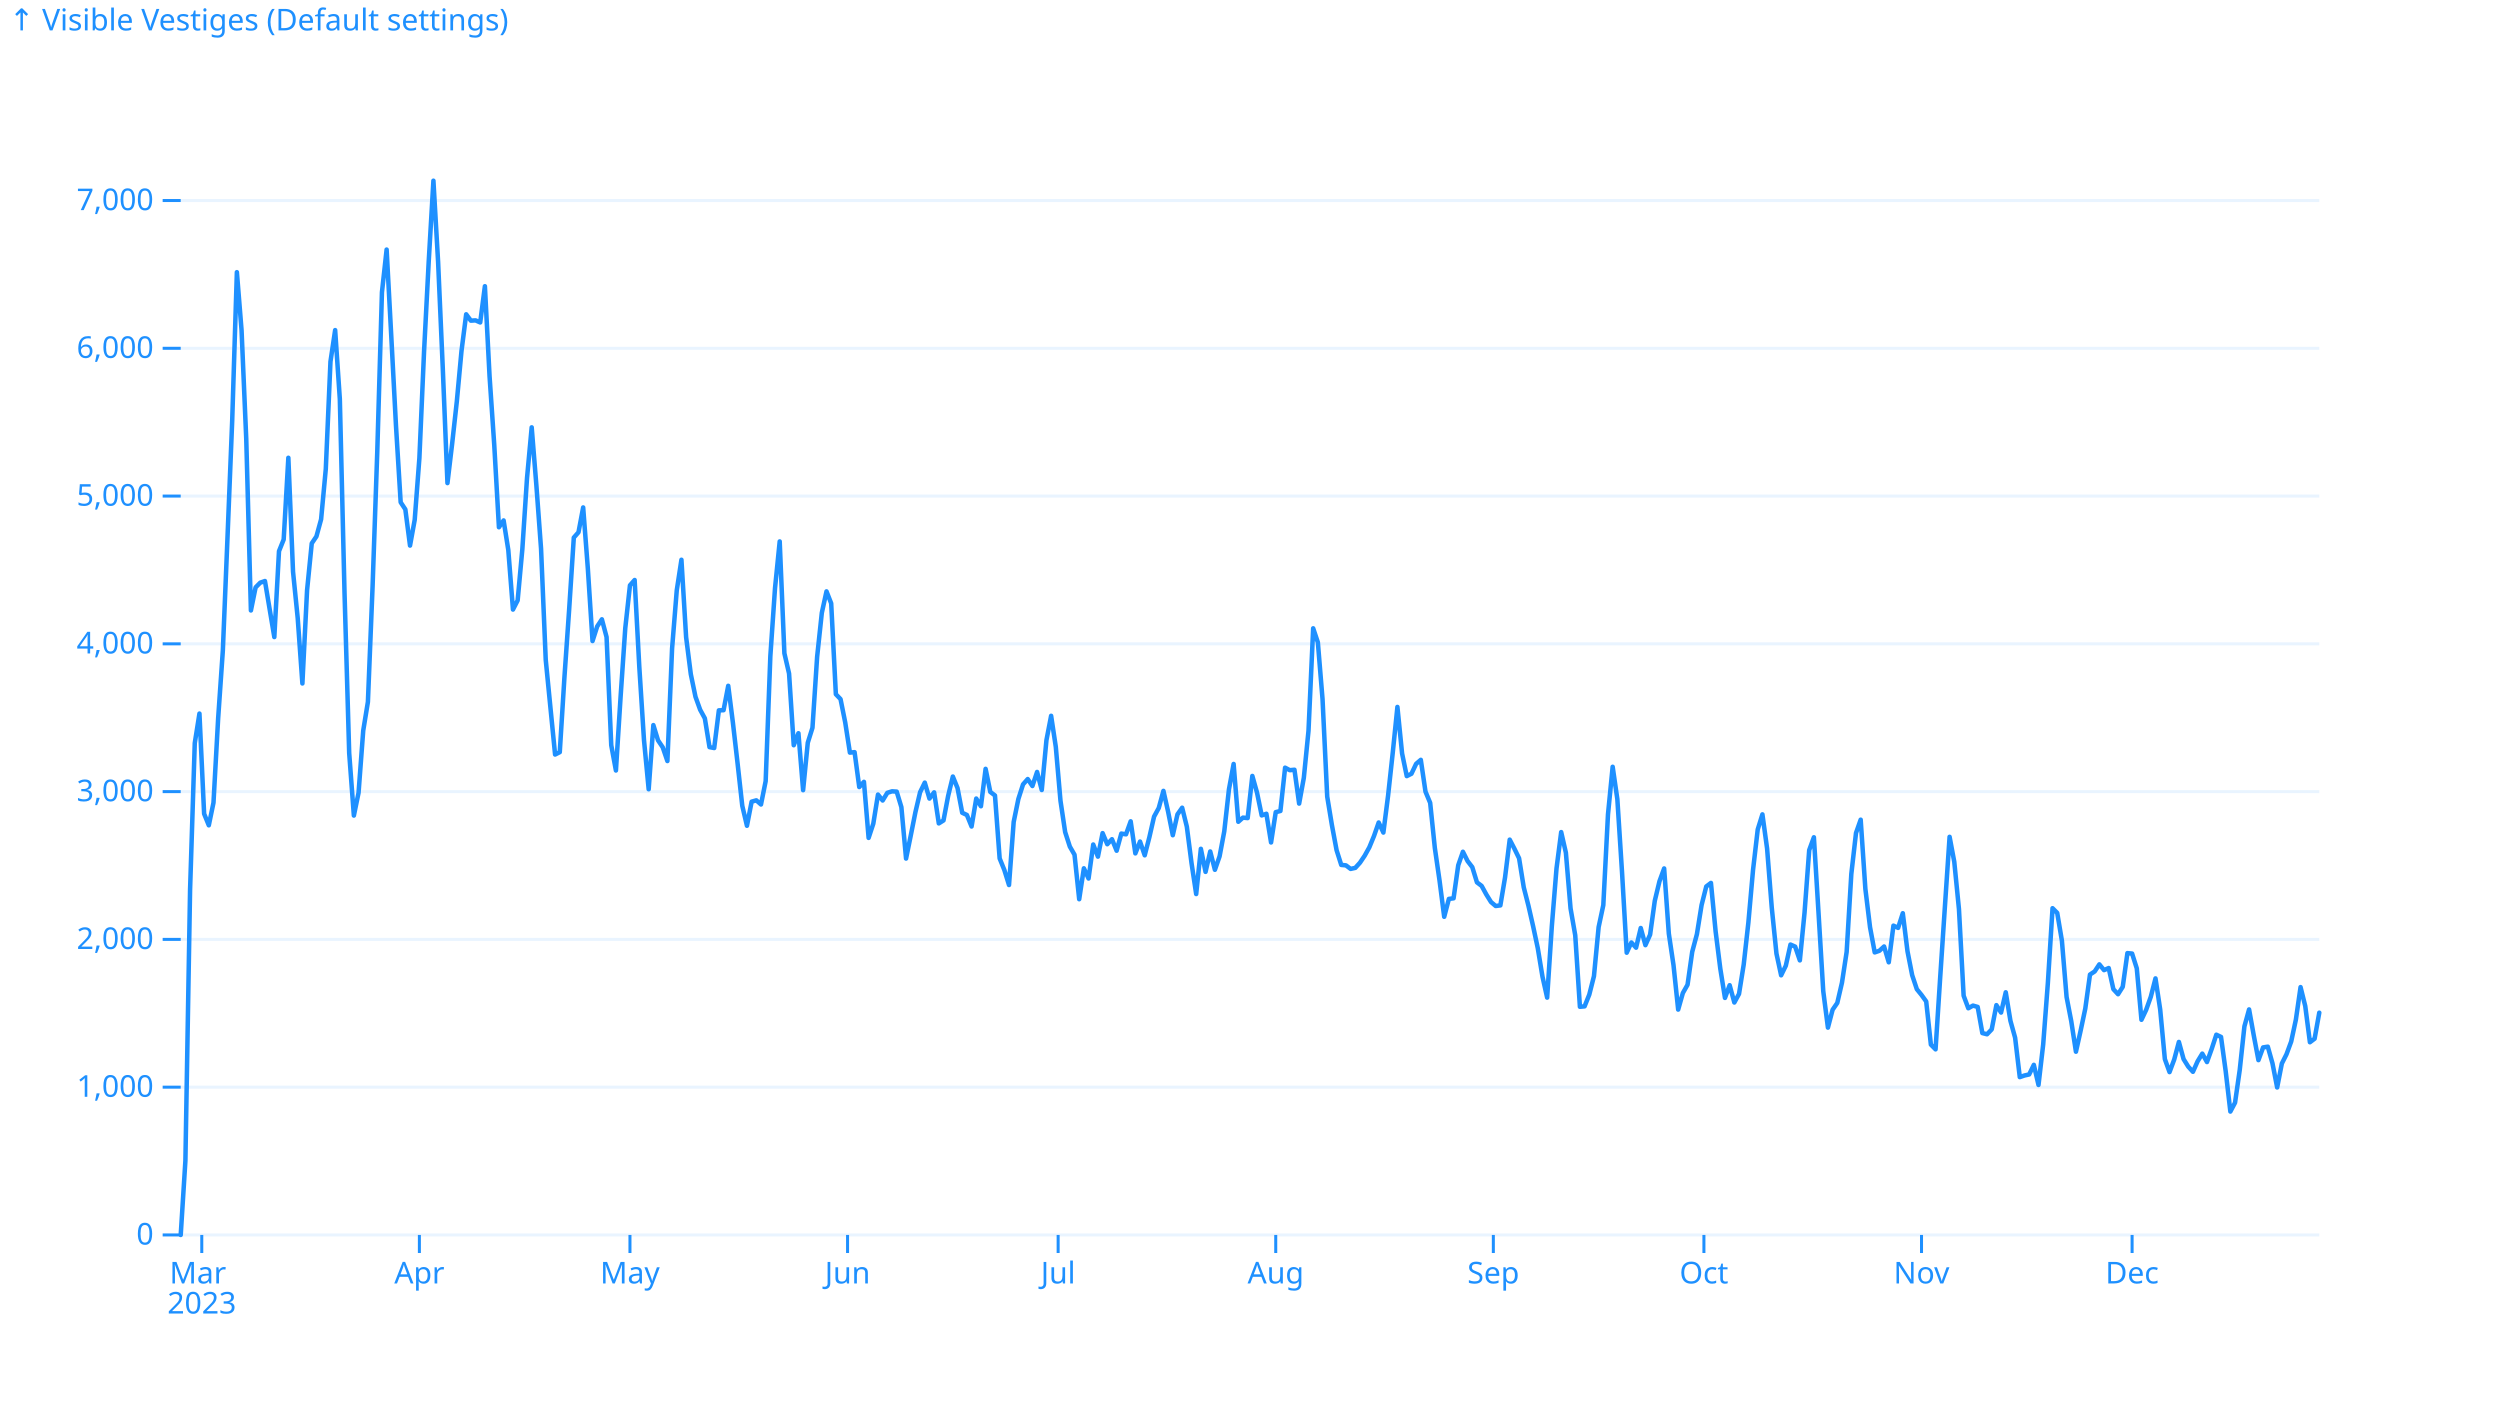
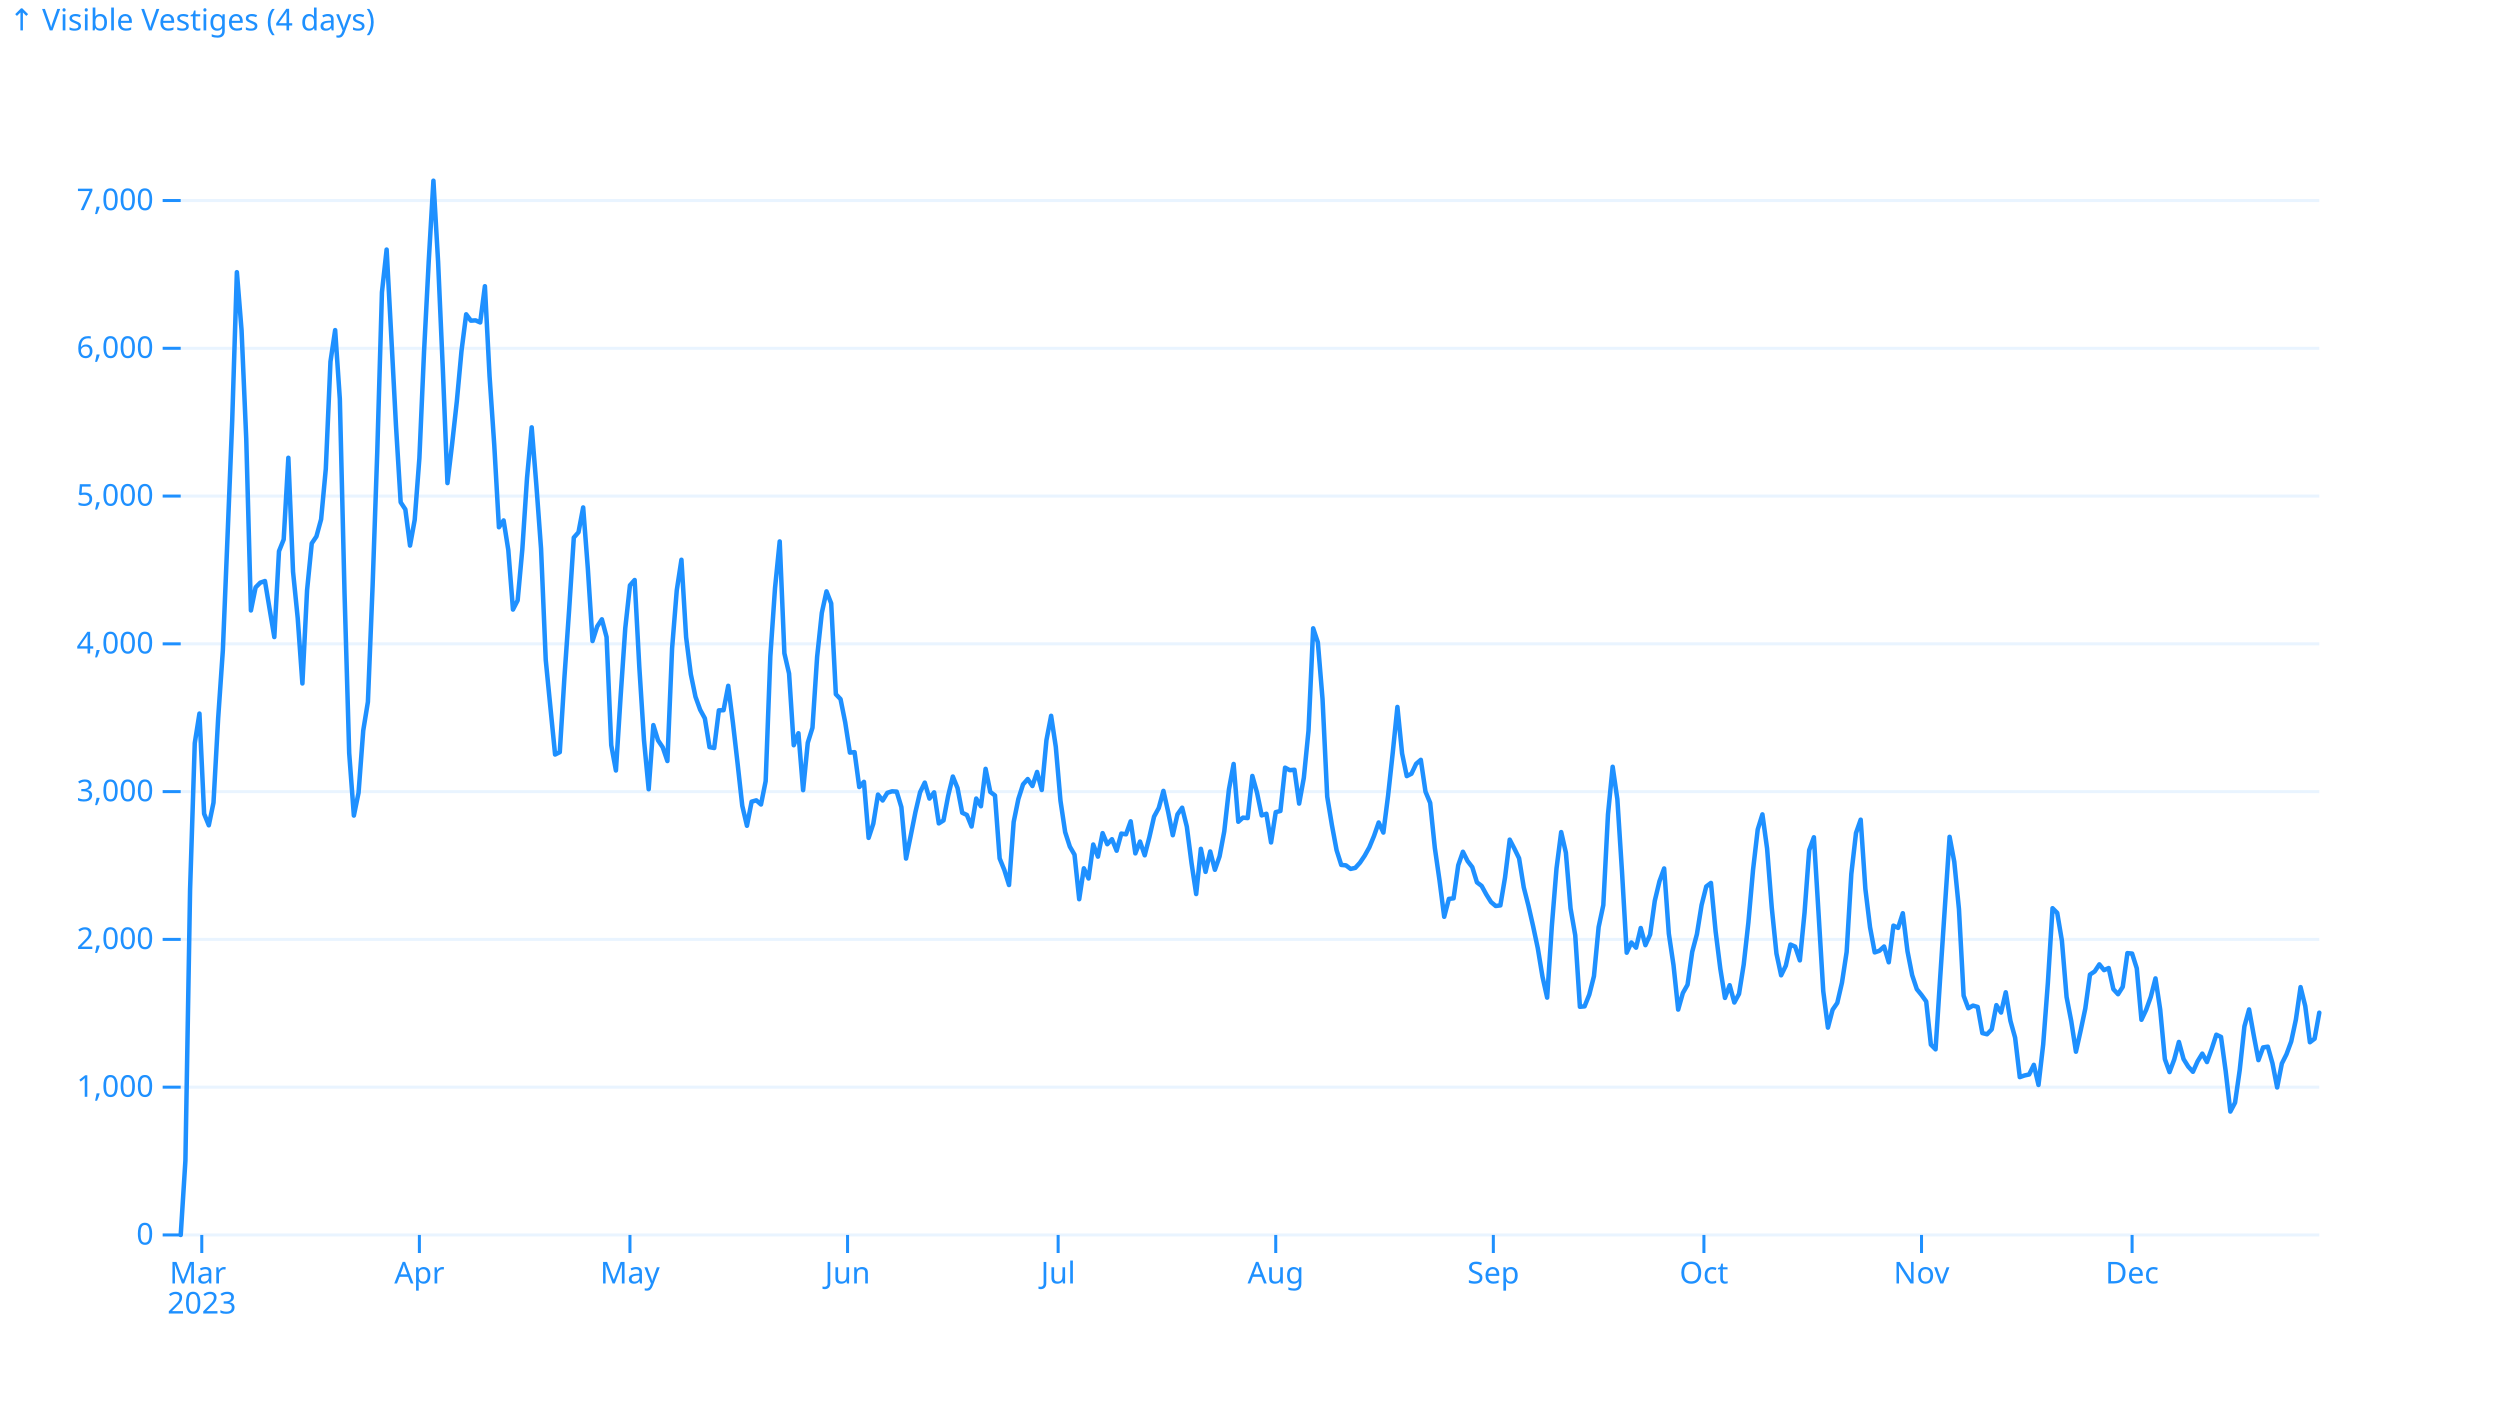
<svg xmlns="http://www.w3.org/2000/svg" class="plot-d6a7b5" fill="currentColor" font-family="system-ui, sans-serif" font-size="10" text-anchor="middle" width="830" height="470" viewBox="0 0 830 470" color="#1e90ff">
  <style>:where(.plot-d6a7b5){--plot-background: white;display:block;height:intrinsic;max-width:100%}:where(.plot-d6a7b5 text),:where(.plot-d6a7b5 tspan){white-space:pre}</style>
  <g aria-label="y-grid" stroke="currentColor" stroke-opacity=".1">
    <line x1="60" x2="770" y1="410" y2="410" />
    <line x1="60" x2="770" y1="360.939" y2="360.939" />
    <line x1="60" x2="770" y1="311.878" y2="311.878" />
    <line x1="60" x2="770" y1="262.817" y2="262.817" />
    <line x1="60" x2="770" y1="213.757" y2="213.757" />
    <line x1="60" x2="770" y1="164.696" y2="164.696" />
    <line x1="60" x2="770" y1="115.635" y2="115.635" />
    <line x1="60" x2="770" y1="66.574" y2="66.574" />
  </g>
  <g aria-label="y-axis tick" fill="none" stroke="currentColor">
    <path transform="translate(60,410)" d="M0,0L-6,0" />
    <path transform="translate(60,360.9392)" d="M0,0L-6,0" />
    <path transform="translate(60,311.8783)" d="M0,0L-6,0" />
    <path transform="translate(60,262.8175)" d="M0,0L-6,0" />
    <path transform="translate(60,213.7567)" d="M0,0L-6,0" />
    <path transform="translate(60,164.6958)" d="M0,0L-6,0" />
    <path transform="translate(60,115.635)" d="M0,0L-6,0" />
    <path transform="translate(60,66.57415)" d="M0,0L-6,0" />
  </g>
  <g aria-label="y-axis tick label" text-anchor="end" font-variant="tabular-nums">
    <text y=".32em" transform="translate(-9,0) translate(60,410)">0</text>
    <text y=".32em" transform="translate(-9,0) translate(60,360.9392)">1,000</text>
    <text y=".32em" transform="translate(-9,0) translate(60,311.8783)">2,000</text>
    <text y=".32em" transform="translate(-9,0) translate(60,262.8175)">3,000</text>
    <text y=".32em" transform="translate(-9,0) translate(60,213.7567)">4,000</text>
    <text y=".32em" transform="translate(-9,0) translate(60,164.6958)">5,000</text>
    <text y=".32em" transform="translate(-9,0) translate(60,115.635)">6,000</text>
    <text y=".32em" transform="translate(-9,0) translate(60,66.57415)">7,000</text>
  </g>
  <g aria-label="y-axis label" text-anchor="start">
-     <text y=".71em" transform="translate(-57,-57) translate(60,60)">↑ Visible Vestiges (Default settings)</text>
+     <text y=".71em" transform="translate(-57,-57) translate(60,60)">↑ Visible Vestiges (4 days)</text>
  </g>
  <g aria-label="x-axis tick" fill="none" stroke="currentColor">
    <path transform="translate(66.99125,410)" d="M0,0L0,6" />
    <path transform="translate(139.2341,410)" d="M0,0L0,6" />
    <path transform="translate(209.1466,410)" d="M0,0L0,6" />
    <path transform="translate(281.3895,410)" d="M0,0L0,6" />
    <path transform="translate(351.302,410)" d="M0,0L0,6" />
    <path transform="translate(423.5449,410)" d="M0,0L0,6" />
    <path transform="translate(495.7877,410)" d="M0,0L0,6" />
    <path transform="translate(565.7002,410)" d="M0,0L0,6" />
    <path transform="translate(637.9431,410)" d="M0,0L0,6" />
    <path transform="translate(707.8556,410)" d="M0,0L0,6" />
  </g>
  <g aria-label="x-axis tick label" font-variant="tabular-nums">
    <text transform="translate(0,9) translate(66.99125,410)">
      <tspan x="0" y=".71em">Mar</tspan>
      <tspan x="0" dy="1em">2023</tspan>
    </text>
    <text y=".71em" transform="translate(0,9) translate(139.2341,410)">Apr</text>
    <text y=".71em" transform="translate(0,9) translate(209.1466,410)">May</text>
    <text y=".71em" transform="translate(0,9) translate(281.3895,410)">Jun</text>
    <text y=".71em" transform="translate(0,9) translate(351.302,410)">Jul</text>
    <text y=".71em" transform="translate(0,9) translate(423.5449,410)">Aug</text>
    <text y=".71em" transform="translate(0,9) translate(495.7877,410)">Sep</text>
    <text y=".71em" transform="translate(0,9) translate(565.7002,410)">Oct</text>
    <text y=".71em" transform="translate(0,9) translate(637.9431,410)">Nov</text>
    <text y=".71em" transform="translate(0,9) translate(707.8556,410)">Dec</text>
  </g>
  <g aria-label="line" fill="none" stroke="currentColor" stroke-width="1.5" stroke-linejoin="round" stroke-linecap="round">
    <path d="M60,410L61.554,385.371L63.107,295.296L64.661,246.726L66.214,236.913L67.768,270.177L69.322,274.003L70.875,266.497L72.429,238.434L73.982,216.013L75.536,178.237L77.09,139.626L78.643,90.369L80.197,109.65L81.751,145.66L83.304,202.669L84.858,195.015L86.411,193.445L87.965,192.906L89.519,202.227L91.072,211.5L92.626,182.996L94.179,179.12L95.733,151.989L97.287,189.815L98.84,205.22L100.394,226.905L101.947,195.948L103.501,180.395L105.055,178.089L106.608,172.398L108.162,155.718L109.716,120.05L111.269,109.601L112.823,132.463L114.376,196.683L115.93,250.013L117.484,270.765L119.037,263.21L120.591,242.555L122.144,233.038L123.698,194.623L125.252,149.978L126.805,97.041L128.359,82.862L129.912,111.808L131.466,141.343L133.02,166.756L134.573,169.111L136.127,181.131L137.681,172.595L139.234,152.136L140.788,116.665L142.341,86.689L143.895,60L145.449,86.934L147.002,122.258L148.556,160.378L150.109,147.328L151.663,133.297L153.217,116.518L154.77,104.351L156.324,106.461L157.877,106.362L159.431,107.049L160.985,95.029L162.538,125.006L164.092,147.77L165.646,175.048L167.199,172.791L168.753,182.603L170.306,202.375L171.86,199.333L173.414,182.358L174.967,158.759L176.521,141.883L178.074,161.114L179.628,182.161L181.182,219.055L182.735,234.853L184.289,250.503L185.842,249.718L187.396,224.795L188.95,202.473L190.503,178.482L192.057,176.716L193.611,168.474L195.164,188.785L196.718,212.825L198.271,207.967L199.825,205.613L201.379,211.5L202.932,247.412L204.486,255.802L206.039,231.32L207.593,208.507L209.147,194.329L210.7,192.562L212.254,221.508L213.807,245.744L215.361,262.033L216.915,240.74L218.468,245.793L220.022,248.099L221.575,252.662L223.129,215.327L224.683,195.997L226.236,185.841L227.79,211.549L229.344,223.814L230.897,231.32L232.451,235.638L234.004,238.483L235.558,248.05L237.112,248.345L238.665,235.834L240.219,235.785L241.772,227.69L243.326,239.955L244.88,253.496L246.433,267.527L247.987,274.151L249.54,266.154L251.094,265.712L252.648,267.086L254.201,259.334L255.755,217.829L257.309,195.212L258.862,179.757L260.416,216.897L261.969,223.618L263.523,247.412L265.077,243.438L266.63,262.327L268.184,246.578L269.737,241.623L271.291,218.025L272.845,203.454L274.398,196.34L275.952,200.314L277.505,230.486L279.059,232.105L280.613,239.857L282.166,249.865L283.72,249.718L285.274,261.297L286.827,259.579L288.381,278.174L289.934,273.464L291.488,263.799L293.042,265.761L294.595,263.21L296.149,262.719L297.702,262.817L299.256,267.969L300.81,285.042L302.363,277.438L303.917,269.637L305.47,263.014L307.024,259.825L308.578,265.123L310.131,263.063L311.685,273.366L313.239,272.384L314.792,264.191L316.346,257.813L317.899,261.64L319.453,269.833L321.007,270.569L322.56,274.396L324.114,265.123L325.667,267.675L327.221,255.262L328.775,262.916L330.328,264.093L331.882,284.993L333.435,288.82L334.989,293.824L336.543,272.875L338.096,265.271L339.65,260.414L341.204,258.647L342.757,260.953L344.311,256.292L345.864,262.278L347.418,245.744L348.972,237.649L350.525,247.952L352.079,265.859L353.632,276.26L355.186,281.068L356.74,283.766L358.293,298.534L359.847,288.28L361.4,291.665L362.954,280.381L364.508,284.404L366.061,276.604L367.615,280.283L369.168,278.615L370.722,282.442L372.276,276.751L373.829,276.996L375.383,272.679L376.937,283.325L378.49,279.4L380.044,283.963L381.597,277.928L383.151,271.109L384.705,268.263L386.258,262.572L387.812,269.49L389.365,277.29L390.919,270.373L392.473,268.165L394.026,274.445L395.58,286.514L397.133,296.817L398.687,281.804L400.241,289.458L401.794,282.687L403.348,288.771L404.902,284.306L406.455,276.015L408.009,262.082L409.562,253.643L411.116,272.826L412.67,271.452L414.223,271.599L415.777,257.617L417.33,263.161L418.884,270.716L420.438,270.177L421.991,279.694L423.545,269.637L425.098,269.244L426.652,254.87L428.206,255.704L429.759,255.556L431.313,266.791L432.867,258.255L434.42,242.653L435.974,208.605L437.527,213.266L439.081,232.105L440.635,264.486L442.188,273.905L443.742,282.246L445.295,287.152L446.849,287.299L448.403,288.476L449.956,288.133L451.51,286.416L453.063,284.11L454.617,281.313L456.171,277.536L457.724,273.071L459.278,276.407L460.832,264.24L462.385,249.964L463.939,234.706L465.492,250.16L467.046,257.666L468.6,256.881L470.153,253.594L471.707,252.269L473.26,262.817L474.814,266.546L476.368,281.559L477.921,292.303L479.475,304.372L481.028,298.436L482.582,298.239L484.136,287.25L485.689,282.785L487.243,285.876L488.796,287.888L490.35,292.941L491.904,294.118L493.457,296.964L495.011,299.466L496.565,300.791L498.118,300.594L499.672,291.322L501.225,278.762L502.779,281.755L504.333,284.944L505.886,294.609L507.44,300.692L508.993,307.512L510.547,314.822L512.101,324.242L513.654,331.208L515.208,307.463L516.761,288.329L518.315,276.26L519.869,283.08L521.422,301.576L522.976,310.505L524.53,334.25L526.083,334.103L527.637,330.227L529.19,324.094L530.744,307.806L532.298,300.496L533.851,270.373L535.405,254.575L536.958,265.32L538.512,289.556L540.066,316.294L541.619,312.909L543.173,314.626L544.726,308.101L546.28,313.792L547.834,310.308L549.387,299.073L550.941,292.597L552.495,288.329L554.048,309.965L555.602,320.415L557.155,335.182L558.709,329.687L560.263,326.94L561.816,315.999L563.37,310.161L564.923,300.496L566.477,294.315L568.031,293.137L569.584,309.229L571.138,321.592L572.691,331.306L574.245,327.087L575.799,332.827L577.352,329.982L578.906,320.268L580.46,306.285L582.013,288.771L583.567,275.377L585.12,270.373L586.674,281.706L588.228,301.379L589.781,316.588L591.335,323.8L592.888,320.611L594.442,313.595L595.996,314.282L597.549,318.845L599.103,303.047L600.656,282.246L602.21,277.977L603.764,303.293L605.317,329.05L606.871,341.168L608.425,335.231L609.978,332.974L611.532,326.253L613.085,316.049L614.639,290.144L616.193,276.555L617.746,272.139L619.3,295.1L620.853,307.855L622.407,316.196L623.961,315.656L625.514,314.233L627.068,319.483L628.621,307.316L630.175,308.052L631.729,303.195L633.282,315.803L634.836,323.751L636.389,328.412L637.943,330.325L639.497,332.484L641.05,346.81L642.604,348.38L644.158,324.291L645.711,300.938L647.265,277.83L648.818,286.121L650.372,301.821L651.926,330.571L653.479,334.741L655.033,333.858L656.586,334.299L658.14,342.983L659.694,343.375L661.247,341.756L662.801,333.71L664.354,336.163L665.908,329.442L667.462,338.911L669.015,344.504L670.569,357.603L672.123,357.063L673.676,356.72L675.23,353.531L676.783,360.203L678.337,346.761L679.891,326.351L681.444,301.526L682.998,303.096L684.551,312.32L686.105,331.012L687.659,339.058L689.212,349.165L690.766,342.198L692.319,334.839L693.873,323.555L695.427,322.525L696.98,320.17L698.534,322.083L700.088,321.396L701.641,328.412L703.195,330.08L704.748,327.627L706.302,316.441L707.856,316.588L709.409,321.494L710.963,338.567L712.516,335.28L714.07,330.914L715.624,324.83L717.177,335.133L718.731,351.618L720.284,355.935L721.838,351.765L723.392,345.927L724.945,351.618L726.499,354.12L728.053,355.837L729.606,352.354L731.16,349.802L732.713,352.599L734.267,348.281L735.821,343.523L737.374,344.258L738.928,355.641L740.481,369.034L742.035,366.091L743.589,355.248L745.142,340.775L746.696,335.133L748.249,343.768L749.803,351.961L751.357,347.742L752.91,347.496L754.464,353.04L756.018,361.037L757.571,353.089L759.125,349.999L760.678,345.779L762.232,338.518L763.786,327.725L765.339,334.005L766.893,346.025L768.446,344.847L770,336.213" />
  </g>
</svg>
